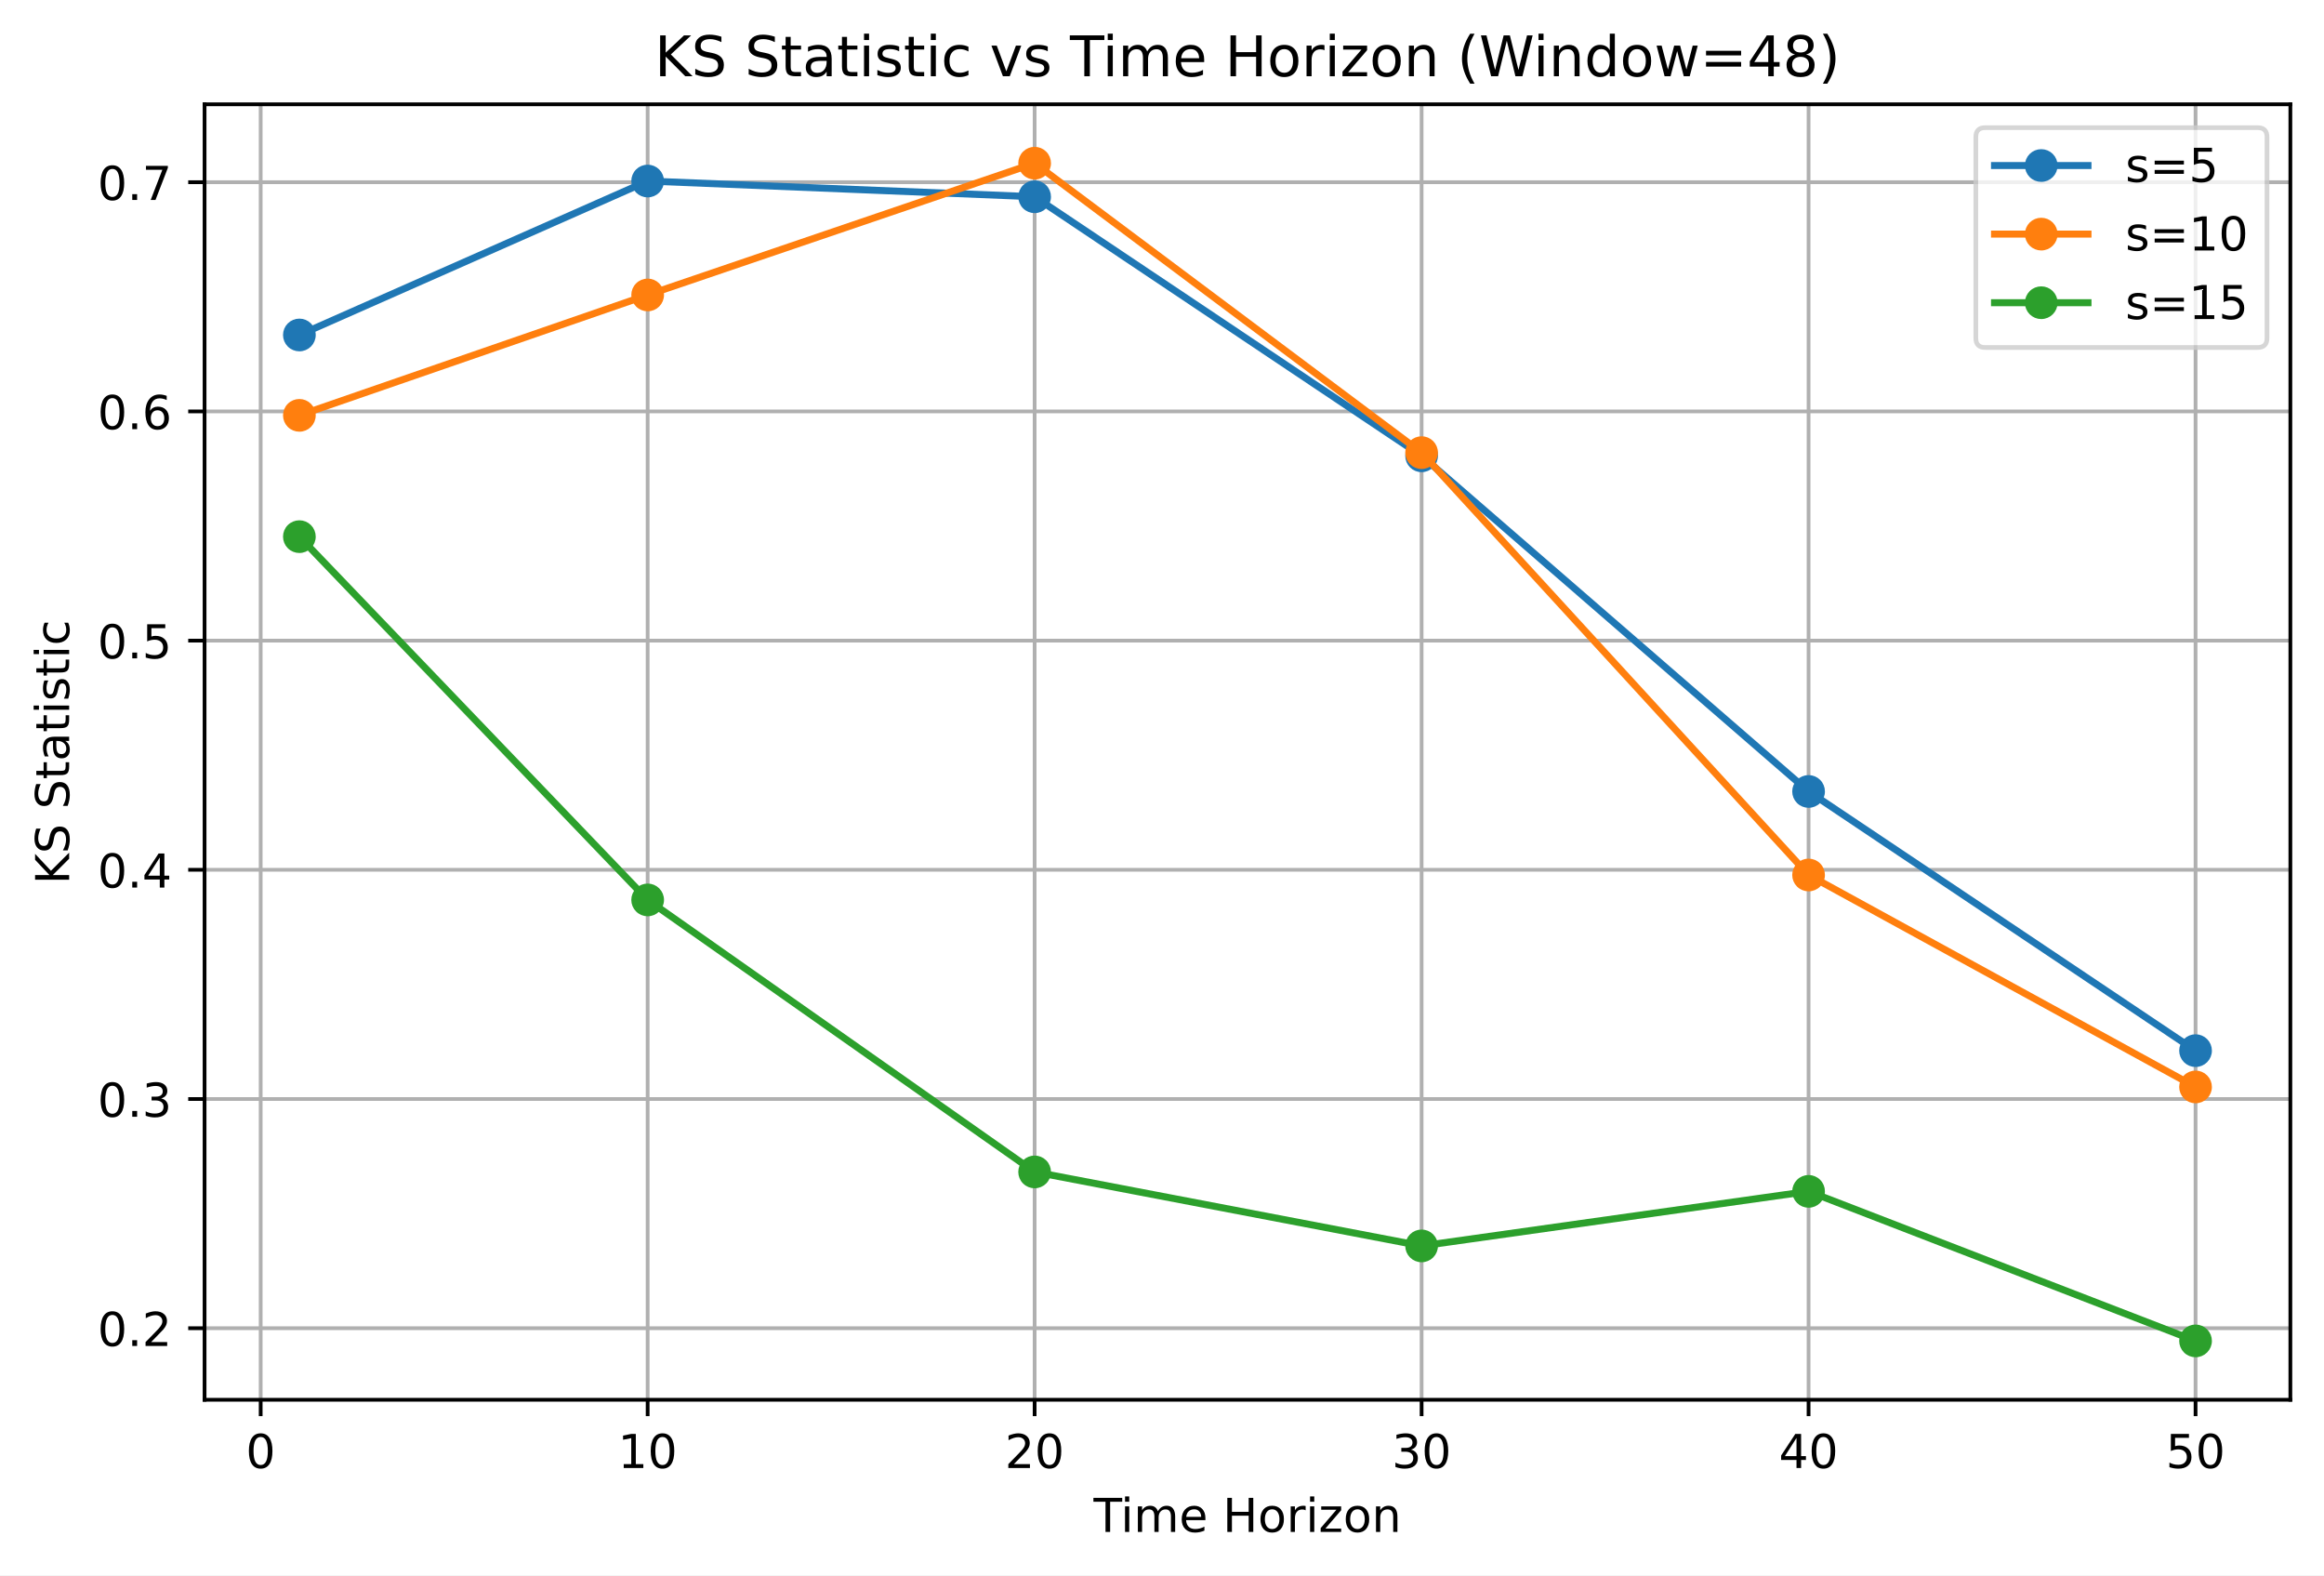
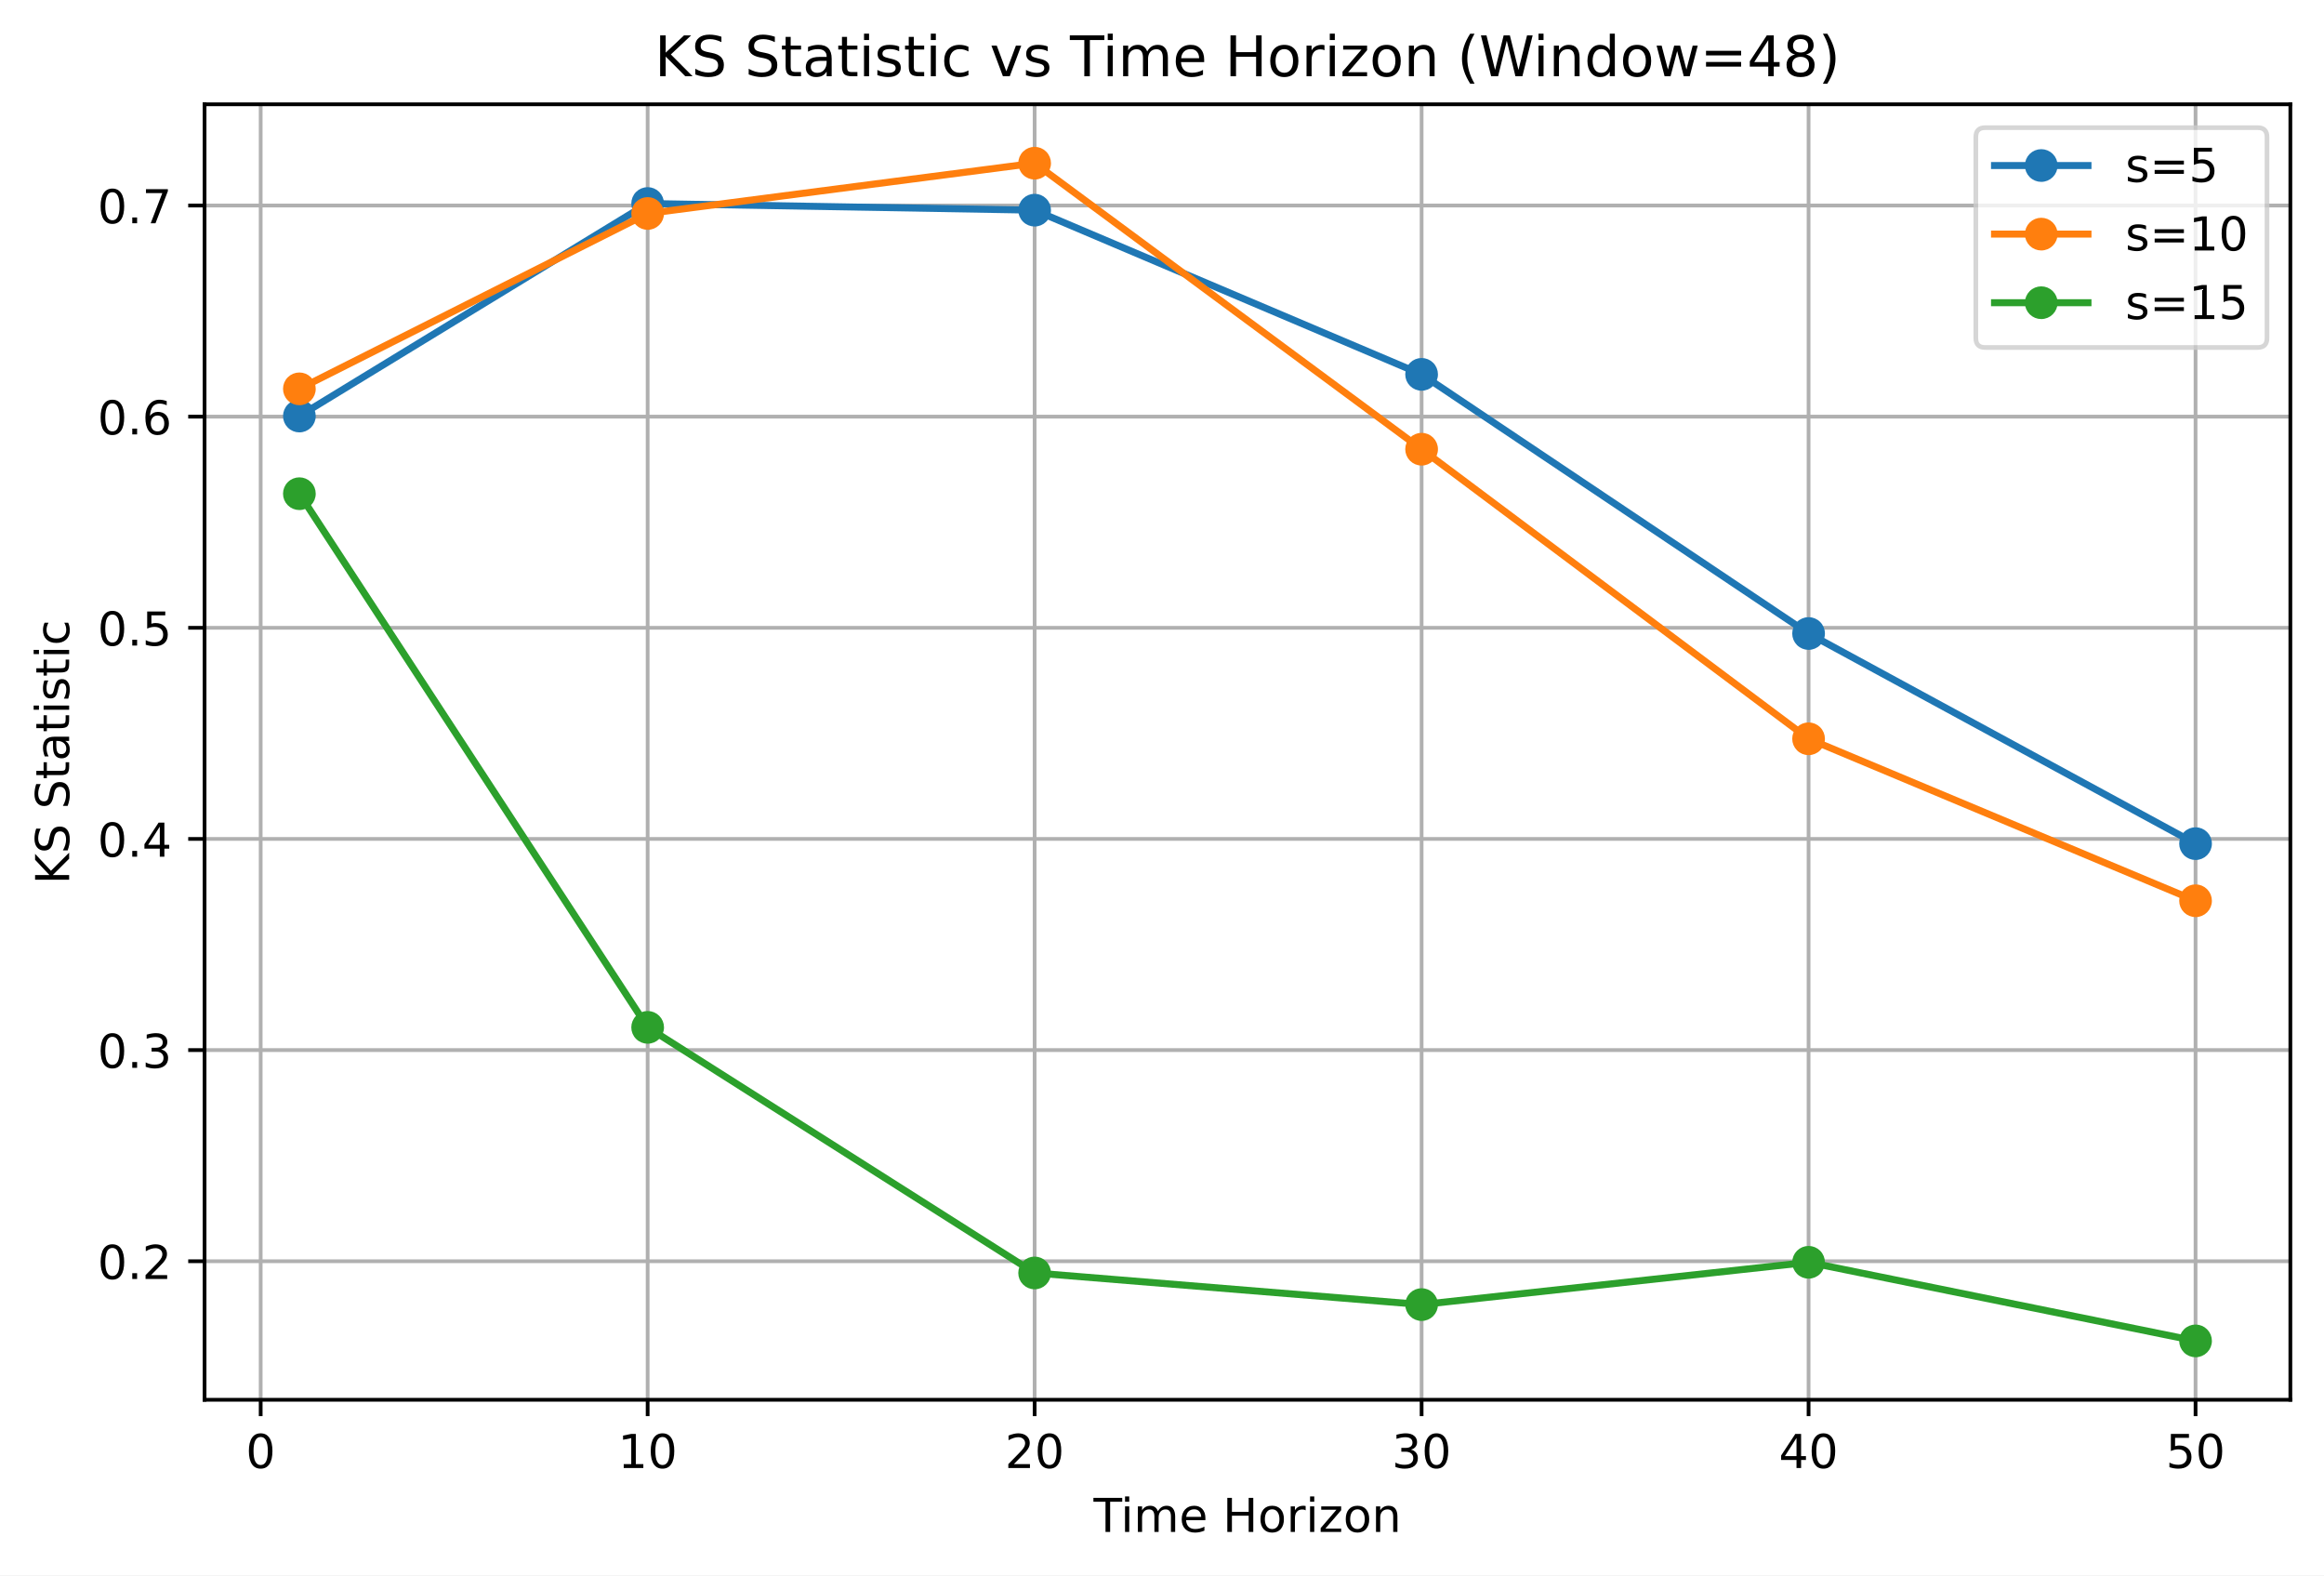
<svg xmlns="http://www.w3.org/2000/svg" xmlns:xlink="http://www.w3.org/1999/xlink" width="497.381pt" height="337.074pt" viewBox="0 0 497.381 337.074" version="1.1">
  <defs>
    <style type="text/css">*{stroke-linejoin: round; stroke-linecap: butt}</style>
  </defs>
  <g id="figure_1">
    <g id="patch_1">
      <path d="M 0 337.074  L 497.381 337.074  L 497.381 0  L 0 0  z " style="fill: #ffffff" />
    </g>
    <g id="axes_1">
      <g id="patch_2">
        <path d="M 43.781 299.518  L 490.181 299.518  L 490.181 22.318  L 43.781 22.318  z " style="fill: #ffffff" />
      </g>
      <g id="matplotlib.axis_1">
        <g id="xtick_1">
          <g id="line2d_1">
-             <path d="M 55.79 299.518  L 55.79 22.318  " clip-path="url(#p180e5e3b26)" style="fill: none; stroke: #b0b0b0; stroke-width: 0.8; stroke-linecap: square" />
+             <path d="M 55.79 299.518  L 55.79 22.318  " clip-path="url(#p53aa794c94)" style="fill: none; stroke: #b0b0b0; stroke-width: 0.8; stroke-linecap: square" />
          </g>
          <g id="line2d_2">
            <defs>
-               <path id="m36679fc08c" d="M 0 0  L 0 3.5  " style="stroke: #000000; stroke-width: 0.8" />
+               <path id="m8b8ef8480f" d="M 0 0  L 0 3.5  " style="stroke: #000000; stroke-width: 0.8" />
            </defs>
            <g>
-               <use xlink:href="#m36679fc08c" x="55.79" y="299.518" style="stroke: #000000; stroke-width: 0.8" />
+               <use xlink:href="#m8b8ef8480f" x="55.79" y="299.518" style="stroke: #000000; stroke-width: 0.8" />
            </g>
          </g>
          <g id="text_1">
            <g transform="translate(52.60891 314.1166) scale(0.1 -0.1)">
              <defs>
                <path id="DejaVuSans-30" d="M 2034 4250  Q 1547 4250 1301 3770  Q 1056 3291 1056 2328  Q 1056 1369 1301 889  Q 1547 409 2034 409  Q 2525 409 2770 889  Q 3016 1369 3016 2328  Q 3016 3291 2770 3770  Q 2525 4250 2034 4250  z M 2034 4750  Q 2819 4750 3233 4129  Q 3647 3509 3647 2328  Q 3647 1150 3233 529  Q 2819 -91 2034 -91  Q 1250 -91 836 529  Q 422 1150 422 2328  Q 422 3509 836 4129  Q 1250 4750 2034 4750  z " transform="scale(0.015625)" />
              </defs>
              <use xlink:href="#DejaVuSans-30" />
            </g>
          </g>
        </g>
        <g id="xtick_2">
          <g id="line2d_3">
-             <path d="M 138.61 299.518  L 138.61 22.318  " clip-path="url(#p180e5e3b26)" style="fill: none; stroke: #b0b0b0; stroke-width: 0.8; stroke-linecap: square" />
+             <path d="M 138.61 299.518  L 138.61 22.318  " clip-path="url(#p53aa794c94)" style="fill: none; stroke: #b0b0b0; stroke-width: 0.8; stroke-linecap: square" />
          </g>
          <g id="line2d_4">
            <g>
-               <use xlink:href="#m36679fc08c" x="138.61" y="299.518" style="stroke: #000000; stroke-width: 0.8" />
+               <use xlink:href="#m8b8ef8480f" x="138.61" y="299.518" style="stroke: #000000; stroke-width: 0.8" />
            </g>
          </g>
          <g id="text_2">
            <g transform="translate(132.2477 314.1166) scale(0.1 -0.1)">
              <defs>
                <path id="DejaVuSans-31" d="M 794 531  L 1825 531  L 1825 4091  L 703 3866  L 703 4441  L 1819 4666  L 2450 4666  L 2450 531  L 3481 531  L 3481 0  L 794 0  L 794 531  z " transform="scale(0.015625)" />
              </defs>
              <use xlink:href="#DejaVuSans-31" />
              <use xlink:href="#DejaVuSans-30" transform="translate(63.62305 0)" />
            </g>
          </g>
        </g>
        <g id="xtick_3">
          <g id="line2d_5">
-             <path d="M 221.43 299.518  L 221.43 22.318  " clip-path="url(#p180e5e3b26)" style="fill: none; stroke: #b0b0b0; stroke-width: 0.8; stroke-linecap: square" />
+             <path d="M 221.43 299.518  L 221.43 22.318  " clip-path="url(#p53aa794c94)" style="fill: none; stroke: #b0b0b0; stroke-width: 0.8; stroke-linecap: square" />
          </g>
          <g id="line2d_6">
            <g>
-               <use xlink:href="#m36679fc08c" x="221.43" y="299.518" style="stroke: #000000; stroke-width: 0.8" />
+               <use xlink:href="#m8b8ef8480f" x="221.43" y="299.518" style="stroke: #000000; stroke-width: 0.8" />
            </g>
          </g>
          <g id="text_3">
            <g transform="translate(215.0677 314.1166) scale(0.1 -0.1)">
              <defs>
                <path id="DejaVuSans-32" d="M 1228 531  L 3431 531  L 3431 0  L 469 0  L 469 531  Q 828 903 1448 1529  Q 2069 2156 2228 2338  Q 2531 2678 2651 2914  Q 2772 3150 2772 3378  Q 2772 3750 2511 3984  Q 2250 4219 1831 4219  Q 1534 4219 1204 4116  Q 875 4013 500 3803  L 500 4441  Q 881 4594 1212 4672  Q 1544 4750 1819 4750  Q 2544 4750 2975 4387  Q 3406 4025 3406 3419  Q 3406 3131 3298 2873  Q 3191 2616 2906 2266  Q 2828 2175 2409 1742  Q 1991 1309 1228 531  z " transform="scale(0.015625)" />
              </defs>
              <use xlink:href="#DejaVuSans-32" />
              <use xlink:href="#DejaVuSans-30" transform="translate(63.62305 0)" />
            </g>
          </g>
        </g>
        <g id="xtick_4">
          <g id="line2d_7">
-             <path d="M 304.25 299.518  L 304.25 22.318  " clip-path="url(#p180e5e3b26)" style="fill: none; stroke: #b0b0b0; stroke-width: 0.8; stroke-linecap: square" />
+             <path d="M 304.25 299.518  L 304.25 22.318  " clip-path="url(#p53aa794c94)" style="fill: none; stroke: #b0b0b0; stroke-width: 0.8; stroke-linecap: square" />
          </g>
          <g id="line2d_8">
            <g>
-               <use xlink:href="#m36679fc08c" x="304.25" y="299.518" style="stroke: #000000; stroke-width: 0.8" />
+               <use xlink:href="#m8b8ef8480f" x="304.25" y="299.518" style="stroke: #000000; stroke-width: 0.8" />
            </g>
          </g>
          <g id="text_4">
            <g transform="translate(297.8878 314.1166) scale(0.1 -0.1)">
              <defs>
                <path id="DejaVuSans-33" d="M 2597 2516  Q 3050 2419 3304 2112  Q 3559 1806 3559 1356  Q 3559 666 3084 287  Q 2609 -91 1734 -91  Q 1441 -91 1130 -33  Q 819 25 488 141  L 488 750  Q 750 597 1062 519  Q 1375 441 1716 441  Q 2309 441 2620 675  Q 2931 909 2931 1356  Q 2931 1769 2642 2001  Q 2353 2234 1838 2234  L 1294 2234  L 1294 2753  L 1863 2753  Q 2328 2753 2575 2939  Q 2822 3125 2822 3475  Q 2822 3834 2567 4026  Q 2313 4219 1838 4219  Q 1578 4219 1281 4162  Q 984 4106 628 3988  L 628 4550  Q 988 4650 1302 4700  Q 1616 4750 1894 4750  Q 2613 4750 3031 4423  Q 3450 4097 3450 3541  Q 3450 3153 3228 2886  Q 3006 2619 2597 2516  z " transform="scale(0.015625)" />
              </defs>
              <use xlink:href="#DejaVuSans-33" />
              <use xlink:href="#DejaVuSans-30" transform="translate(63.62305 0)" />
            </g>
          </g>
        </g>
        <g id="xtick_5">
          <g id="line2d_9">
-             <path d="M 387.07 299.518  L 387.07 22.318  " clip-path="url(#p180e5e3b26)" style="fill: none; stroke: #b0b0b0; stroke-width: 0.8; stroke-linecap: square" />
+             <path d="M 387.07 299.518  L 387.07 22.318  " clip-path="url(#p53aa794c94)" style="fill: none; stroke: #b0b0b0; stroke-width: 0.8; stroke-linecap: square" />
          </g>
          <g id="line2d_10">
            <g>
-               <use xlink:href="#m36679fc08c" x="387.07" y="299.518" style="stroke: #000000; stroke-width: 0.8" />
+               <use xlink:href="#m8b8ef8480f" x="387.07" y="299.518" style="stroke: #000000; stroke-width: 0.8" />
            </g>
          </g>
          <g id="text_5">
            <g transform="translate(380.7078 314.1166) scale(0.1 -0.1)">
              <defs>
                <path id="DejaVuSans-34" d="M 2419 4116  L 825 1625  L 2419 1625  L 2419 4116  z M 2253 4666  L 3047 4666  L 3047 1625  L 3713 1625  L 3713 1100  L 3047 1100  L 3047 0  L 2419 0  L 2419 1100  L 313 1100  L 313 1709  L 2253 4666  z " transform="scale(0.015625)" />
              </defs>
              <use xlink:href="#DejaVuSans-34" />
              <use xlink:href="#DejaVuSans-30" transform="translate(63.62305 0)" />
            </g>
          </g>
        </g>
        <g id="xtick_6">
          <g id="line2d_11">
-             <path d="M 469.89 299.518  L 469.89 22.318  " clip-path="url(#p180e5e3b26)" style="fill: none; stroke: #b0b0b0; stroke-width: 0.8; stroke-linecap: square" />
+             <path d="M 469.89 299.518  L 469.89 22.318  " clip-path="url(#p53aa794c94)" style="fill: none; stroke: #b0b0b0; stroke-width: 0.8; stroke-linecap: square" />
          </g>
          <g id="line2d_12">
            <g>
-               <use xlink:href="#m36679fc08c" x="469.89" y="299.518" style="stroke: #000000; stroke-width: 0.8" />
+               <use xlink:href="#m8b8ef8480f" x="469.89" y="299.518" style="stroke: #000000; stroke-width: 0.8" />
            </g>
          </g>
          <g id="text_6">
            <g transform="translate(463.5278 314.1166) scale(0.1 -0.1)">
              <defs>
                <path id="DejaVuSans-35" d="M 691 4666  L 3169 4666  L 3169 4134  L 1269 4134  L 1269 2991  Q 1406 3038 1543 3061  Q 1681 3084 1819 3084  Q 2600 3084 3056 2656  Q 3513 2228 3513 1497  Q 3513 744 3044 326  Q 2575 -91 1722 -91  Q 1428 -91 1123 -41  Q 819 9 494 109  L 494 744  Q 775 591 1075 516  Q 1375 441 1709 441  Q 2250 441 2565 725  Q 2881 1009 2881 1497  Q 2881 1984 2565 2268  Q 2250 2553 1709 2553  Q 1456 2553 1204 2497  Q 953 2441 691 2322  L 691 4666  z " transform="scale(0.015625)" />
              </defs>
              <use xlink:href="#DejaVuSans-35" />
              <use xlink:href="#DejaVuSans-30" transform="translate(63.62305 0)" />
            </g>
          </g>
        </g>
        <g id="text_7">
          <g transform="translate(234.0422 327.7947) scale(0.1 -0.1)">
            <defs>
              <path id="DejaVuSans-54" d="M -19 4666  L 3928 4666  L 3928 4134  L 2272 4134  L 2272 0  L 1638 0  L 1638 4134  L -19 4134  L -19 4666  z " transform="scale(0.015625)" />
              <path id="DejaVuSans-69" d="M 603 3500  L 1178 3500  L 1178 0  L 603 0  L 603 3500  z M 603 4863  L 1178 4863  L 1178 4134  L 603 4134  L 603 4863  z " transform="scale(0.015625)" />
              <path id="DejaVuSans-6d" d="M 3328 2828  Q 3544 3216 3844 3400  Q 4144 3584 4550 3584  Q 5097 3584 5394 3201  Q 5691 2819 5691 2113  L 5691 0  L 5113 0  L 5113 2094  Q 5113 2597 4934 2840  Q 4756 3084 4391 3084  Q 3944 3084 3684 2787  Q 3425 2491 3425 1978  L 3425 0  L 2847 0  L 2847 2094  Q 2847 2600 2669 2842  Q 2491 3084 2119 3084  Q 1678 3084 1418 2786  Q 1159 2488 1159 1978  L 1159 0  L 581 0  L 581 3500  L 1159 3500  L 1159 2956  Q 1356 3278 1631 3431  Q 1906 3584 2284 3584  Q 2666 3584 2933 3390  Q 3200 3197 3328 2828  z " transform="scale(0.015625)" />
              <path id="DejaVuSans-65" d="M 3597 1894  L 3597 1613  L 953 1613  Q 991 1019 1311 708  Q 1631 397 2203 397  Q 2534 397 2845 478  Q 3156 559 3463 722  L 3463 178  Q 3153 47 2828 -22  Q 2503 -91 2169 -91  Q 1331 -91 842 396  Q 353 884 353 1716  Q 353 2575 817 3079  Q 1281 3584 2069 3584  Q 2775 3584 3186 3129  Q 3597 2675 3597 1894  z M 3022 2063  Q 3016 2534 2758 2815  Q 2500 3097 2075 3097  Q 1594 3097 1305 2825  Q 1016 2553 972 2059  L 3022 2063  z " transform="scale(0.015625)" />
              <path id="DejaVuSans-20" transform="scale(0.015625)" />
              <path id="DejaVuSans-48" d="M 628 4666  L 1259 4666  L 1259 2753  L 3553 2753  L 3553 4666  L 4184 4666  L 4184 0  L 3553 0  L 3553 2222  L 1259 2222  L 1259 0  L 628 0  L 628 4666  z " transform="scale(0.015625)" />
              <path id="DejaVuSans-6f" d="M 1959 3097  Q 1497 3097 1228 2736  Q 959 2375 959 1747  Q 959 1119 1226 758  Q 1494 397 1959 397  Q 2419 397 2687 759  Q 2956 1122 2956 1747  Q 2956 2369 2687 2733  Q 2419 3097 1959 3097  z M 1959 3584  Q 2709 3584 3137 3096  Q 3566 2609 3566 1747  Q 3566 888 3137 398  Q 2709 -91 1959 -91  Q 1206 -91 779 398  Q 353 888 353 1747  Q 353 2609 779 3096  Q 1206 3584 1959 3584  z " transform="scale(0.015625)" />
              <path id="DejaVuSans-72" d="M 2631 2963  Q 2534 3019 2420 3045  Q 2306 3072 2169 3072  Q 1681 3072 1420 2755  Q 1159 2438 1159 1844  L 1159 0  L 581 0  L 581 3500  L 1159 3500  L 1159 2956  Q 1341 3275 1631 3429  Q 1922 3584 2338 3584  Q 2397 3584 2469 3576  Q 2541 3569 2628 3553  L 2631 2963  z " transform="scale(0.015625)" />
              <path id="DejaVuSans-7a" d="M 353 3500  L 3084 3500  L 3084 2975  L 922 459  L 3084 459  L 3084 0  L 275 0  L 275 525  L 2438 3041  L 353 3041  L 353 3500  z " transform="scale(0.015625)" />
              <path id="DejaVuSans-6e" d="M 3513 2113  L 3513 0  L 2938 0  L 2938 2094  Q 2938 2591 2744 2837  Q 2550 3084 2163 3084  Q 1697 3084 1428 2787  Q 1159 2491 1159 1978  L 1159 0  L 581 0  L 581 3500  L 1159 3500  L 1159 2956  Q 1366 3272 1645 3428  Q 1925 3584 2291 3584  Q 2894 3584 3203 3211  Q 3513 2838 3513 2113  z " transform="scale(0.015625)" />
            </defs>
            <use xlink:href="#DejaVuSans-54" />
            <use xlink:href="#DejaVuSans-69" transform="translate(57.95898 0)" />
            <use xlink:href="#DejaVuSans-6d" transform="translate(85.74219 0)" />
            <use xlink:href="#DejaVuSans-65" transform="translate(183.1543 0)" />
            <use xlink:href="#DejaVuSans-20" transform="translate(244.6777 0)" />
            <use xlink:href="#DejaVuSans-48" transform="translate(276.4648 0)" />
            <use xlink:href="#DejaVuSans-6f" transform="translate(351.6602 0)" />
            <use xlink:href="#DejaVuSans-72" transform="translate(412.8418 0)" />
            <use xlink:href="#DejaVuSans-69" transform="translate(453.9551 0)" />
            <use xlink:href="#DejaVuSans-7a" transform="translate(481.7383 0)" />
            <use xlink:href="#DejaVuSans-6f" transform="translate(534.2285 0)" />
            <use xlink:href="#DejaVuSans-6e" transform="translate(595.4102 0)" />
          </g>
        </g>
      </g>
      <g id="matplotlib.axis_2">
        <g id="ytick_1">
          <g id="line2d_13">
-             <path d="M 43.781 284.203  L 490.181 284.203  " clip-path="url(#p180e5e3b26)" style="fill: none; stroke: #b0b0b0; stroke-width: 0.8; stroke-linecap: square" />
+             <path d="M 43.781 269.87  L 490.181 269.87  " clip-path="url(#p53aa794c94)" style="fill: none; stroke: #b0b0b0; stroke-width: 0.8; stroke-linecap: square" />
          </g>
          <g id="line2d_14">
            <defs>
-               <path id="mf903768f03" d="M 0 0  L -3.5 0  " style="stroke: #000000; stroke-width: 0.8" />
+               <path id="ma7f8e71cee" d="M 0 0  L -3.5 0  " style="stroke: #000000; stroke-width: 0.8" />
            </defs>
            <g>
-               <use xlink:href="#mf903768f03" x="43.781" y="284.203" style="stroke: #000000; stroke-width: 0.8" />
+               <use xlink:href="#ma7f8e71cee" x="43.781" y="269.87" style="stroke: #000000; stroke-width: 0.8" />
            </g>
          </g>
          <g id="text_8">
-             <g transform="translate(20.87813 288.0025) scale(0.1 -0.1)">
+             <g transform="translate(20.87813 273.6693) scale(0.1 -0.1)">
              <defs>
                <path id="DejaVuSans-2e" d="M 684 794  L 1344 794  L 1344 0  L 684 0  L 684 794  z " transform="scale(0.015625)" />
              </defs>
              <use xlink:href="#DejaVuSans-30" />
              <use xlink:href="#DejaVuSans-2e" transform="translate(63.62305 0)" />
              <use xlink:href="#DejaVuSans-32" transform="translate(95.41016 0)" />
            </g>
          </g>
        </g>
        <g id="ytick_2">
          <g id="line2d_15">
-             <path d="M 43.781 235.16  L 490.181 235.16  " clip-path="url(#p180e5e3b26)" style="fill: none; stroke: #b0b0b0; stroke-width: 0.8; stroke-linecap: square" />
+             <path d="M 43.781 224.691  L 490.181 224.691  " clip-path="url(#p53aa794c94)" style="fill: none; stroke: #b0b0b0; stroke-width: 0.8; stroke-linecap: square" />
          </g>
          <g id="line2d_16">
            <g>
-               <use xlink:href="#mf903768f03" x="43.781" y="235.16" style="stroke: #000000; stroke-width: 0.8" />
+               <use xlink:href="#ma7f8e71cee" x="43.781" y="224.691" style="stroke: #000000; stroke-width: 0.8" />
            </g>
          </g>
          <g id="text_9">
-             <g transform="translate(20.87813 238.9593) scale(0.1 -0.1)">
+             <g transform="translate(20.87813 228.4899) scale(0.1 -0.1)">
              <use xlink:href="#DejaVuSans-30" />
              <use xlink:href="#DejaVuSans-2e" transform="translate(63.62305 0)" />
              <use xlink:href="#DejaVuSans-33" transform="translate(95.41016 0)" />
            </g>
          </g>
        </g>
        <g id="ytick_3">
          <g id="line2d_17">
-             <path d="M 43.781 186.117  L 490.181 186.117  " clip-path="url(#p180e5e3b26)" style="fill: none; stroke: #b0b0b0; stroke-width: 0.8; stroke-linecap: square" />
+             <path d="M 43.781 179.511  L 490.181 179.511  " clip-path="url(#p53aa794c94)" style="fill: none; stroke: #b0b0b0; stroke-width: 0.8; stroke-linecap: square" />
          </g>
          <g id="line2d_18">
            <g>
-               <use xlink:href="#mf903768f03" x="43.781" y="186.117" style="stroke: #000000; stroke-width: 0.8" />
+               <use xlink:href="#ma7f8e71cee" x="43.781" y="179.511" style="stroke: #000000; stroke-width: 0.8" />
            </g>
          </g>
          <g id="text_10">
-             <g transform="translate(20.87813 189.916) scale(0.1 -0.1)">
+             <g transform="translate(20.87813 183.3104) scale(0.1 -0.1)">
              <use xlink:href="#DejaVuSans-30" />
              <use xlink:href="#DejaVuSans-2e" transform="translate(63.62305 0)" />
              <use xlink:href="#DejaVuSans-34" transform="translate(95.41016 0)" />
            </g>
          </g>
        </g>
        <g id="ytick_4">
          <g id="line2d_19">
-             <path d="M 43.781 137.074  L 490.181 137.074  " clip-path="url(#p180e5e3b26)" style="fill: none; stroke: #b0b0b0; stroke-width: 0.8; stroke-linecap: square" />
+             <path d="M 43.781 134.332  L 490.181 134.332  " clip-path="url(#p53aa794c94)" style="fill: none; stroke: #b0b0b0; stroke-width: 0.8; stroke-linecap: square" />
          </g>
          <g id="line2d_20">
            <g>
-               <use xlink:href="#mf903768f03" x="43.781" y="137.074" style="stroke: #000000; stroke-width: 0.8" />
+               <use xlink:href="#ma7f8e71cee" x="43.781" y="134.332" style="stroke: #000000; stroke-width: 0.8" />
            </g>
          </g>
          <g id="text_11">
-             <g transform="translate(20.87813 140.8728) scale(0.1 -0.1)">
+             <g transform="translate(20.87813 138.131) scale(0.1 -0.1)">
              <use xlink:href="#DejaVuSans-30" />
              <use xlink:href="#DejaVuSans-2e" transform="translate(63.62305 0)" />
              <use xlink:href="#DejaVuSans-35" transform="translate(95.41016 0)" />
            </g>
          </g>
        </g>
        <g id="ytick_5">
          <g id="line2d_21">
-             <path d="M 43.781 88.03  L 490.181 88.03  " clip-path="url(#p180e5e3b26)" style="fill: none; stroke: #b0b0b0; stroke-width: 0.8; stroke-linecap: square" />
+             <path d="M 43.781 89.152  L 490.181 89.152  " clip-path="url(#p53aa794c94)" style="fill: none; stroke: #b0b0b0; stroke-width: 0.8; stroke-linecap: square" />
          </g>
          <g id="line2d_22">
            <g>
-               <use xlink:href="#mf903768f03" x="43.781" y="88.03" style="stroke: #000000; stroke-width: 0.8" />
+               <use xlink:href="#ma7f8e71cee" x="43.781" y="89.152" style="stroke: #000000; stroke-width: 0.8" />
            </g>
          </g>
          <g id="text_12">
-             <g transform="translate(20.87813 91.82949) scale(0.1 -0.1)">
+             <g transform="translate(20.87813 92.95161) scale(0.1 -0.1)">
              <defs>
                <path id="DejaVuSans-36" d="M 2113 2584  Q 1688 2584 1439 2293  Q 1191 2003 1191 1497  Q 1191 994 1439 701  Q 1688 409 2113 409  Q 2538 409 2786 701  Q 3034 994 3034 1497  Q 3034 2003 2786 2293  Q 2538 2584 2113 2584  z M 3366 4563  L 3366 3988  Q 3128 4100 2886 4159  Q 2644 4219 2406 4219  Q 1781 4219 1451 3797  Q 1122 3375 1075 2522  Q 1259 2794 1537 2939  Q 1816 3084 2150 3084  Q 2853 3084 3261 2657  Q 3669 2231 3669 1497  Q 3669 778 3244 343  Q 2819 -91 2113 -91  Q 1303 -91 875 529  Q 447 1150 447 2328  Q 447 3434 972 4092  Q 1497 4750 2381 4750  Q 2619 4750 2861 4703  Q 3103 4656 3366 4563  z " transform="scale(0.015625)" />
              </defs>
              <use xlink:href="#DejaVuSans-30" />
              <use xlink:href="#DejaVuSans-2e" transform="translate(63.62305 0)" />
              <use xlink:href="#DejaVuSans-36" transform="translate(95.41016 0)" />
            </g>
          </g>
        </g>
        <g id="ytick_6">
          <g id="line2d_23">
-             <path d="M 43.781 38.987  L 490.181 38.987  " clip-path="url(#p180e5e3b26)" style="fill: none; stroke: #b0b0b0; stroke-width: 0.8; stroke-linecap: square" />
+             <path d="M 43.781 43.973  L 490.181 43.973  " clip-path="url(#p53aa794c94)" style="fill: none; stroke: #b0b0b0; stroke-width: 0.8; stroke-linecap: square" />
          </g>
          <g id="line2d_24">
            <g>
-               <use xlink:href="#mf903768f03" x="43.781" y="38.987" style="stroke: #000000; stroke-width: 0.8" />
+               <use xlink:href="#ma7f8e71cee" x="43.781" y="43.973" style="stroke: #000000; stroke-width: 0.8" />
            </g>
          </g>
          <g id="text_13">
-             <g transform="translate(20.87813 42.78623) scale(0.1 -0.1)">
+             <g transform="translate(20.87813 47.7722) scale(0.1 -0.1)">
              <defs>
                <path id="DejaVuSans-37" d="M 525 4666  L 3525 4666  L 3525 4397  L 1831 0  L 1172 0  L 2766 4134  L 525 4134  L 525 4666  z " transform="scale(0.015625)" />
              </defs>
              <use xlink:href="#DejaVuSans-30" />
              <use xlink:href="#DejaVuSans-2e" transform="translate(63.62305 0)" />
              <use xlink:href="#DejaVuSans-37" transform="translate(95.41016 0)" />
            </g>
          </g>
        </g>
        <g id="text_14">
          <g transform="translate(14.79844 189.2111) rotate(-90) scale(0.1 -0.1)">
            <defs>
              <path id="DejaVuSans-4b" d="M 628 4666  L 1259 4666  L 1259 2694  L 3353 4666  L 4166 4666  L 1850 2491  L 4331 0  L 3500 0  L 1259 2247  L 1259 0  L 628 0  L 628 4666  z " transform="scale(0.015625)" />
              <path id="DejaVuSans-53" d="M 3425 4513  L 3425 3897  Q 3066 4069 2747 4153  Q 2428 4238 2131 4238  Q 1616 4238 1336 4038  Q 1056 3838 1056 3469  Q 1056 3159 1242 3001  Q 1428 2844 1947 2747  L 2328 2669  Q 3034 2534 3370 2195  Q 3706 1856 3706 1288  Q 3706 609 3251 259  Q 2797 -91 1919 -91  Q 1588 -91 1214 -16  Q 841 59 441 206  L 441 856  Q 825 641 1194 531  Q 1563 422 1919 422  Q 2459 422 2753 634  Q 3047 847 3047 1241  Q 3047 1584 2836 1778  Q 2625 1972 2144 2069  L 1759 2144  Q 1053 2284 737 2584  Q 422 2884 422 3419  Q 422 4038 858 4394  Q 1294 4750 2059 4750  Q 2388 4750 2728 4690  Q 3069 4631 3425 4513  z " transform="scale(0.015625)" />
              <path id="DejaVuSans-74" d="M 1172 4494  L 1172 3500  L 2356 3500  L 2356 3053  L 1172 3053  L 1172 1153  Q 1172 725 1289 603  Q 1406 481 1766 481  L 2356 481  L 2356 0  L 1766 0  Q 1100 0 847 248  Q 594 497 594 1153  L 594 3053  L 172 3053  L 172 3500  L 594 3500  L 594 4494  L 1172 4494  z " transform="scale(0.015625)" />
              <path id="DejaVuSans-61" d="M 2194 1759  Q 1497 1759 1228 1600  Q 959 1441 959 1056  Q 959 750 1161 570  Q 1363 391 1709 391  Q 2188 391 2477 730  Q 2766 1069 2766 1631  L 2766 1759  L 2194 1759  z M 3341 1997  L 3341 0  L 2766 0  L 2766 531  Q 2569 213 2275 61  Q 1981 -91 1556 -91  Q 1019 -91 701 211  Q 384 513 384 1019  Q 384 1609 779 1909  Q 1175 2209 1959 2209  L 2766 2209  L 2766 2266  Q 2766 2663 2505 2880  Q 2244 3097 1772 3097  Q 1472 3097 1187 3025  Q 903 2953 641 2809  L 641 3341  Q 956 3463 1253 3523  Q 1550 3584 1831 3584  Q 2591 3584 2966 3190  Q 3341 2797 3341 1997  z " transform="scale(0.015625)" />
              <path id="DejaVuSans-73" d="M 2834 3397  L 2834 2853  Q 2591 2978 2328 3040  Q 2066 3103 1784 3103  Q 1356 3103 1142 2972  Q 928 2841 928 2578  Q 928 2378 1081 2264  Q 1234 2150 1697 2047  L 1894 2003  Q 2506 1872 2764 1633  Q 3022 1394 3022 966  Q 3022 478 2636 193  Q 2250 -91 1575 -91  Q 1294 -91 989 -36  Q 684 19 347 128  L 347 722  Q 666 556 975 473  Q 1284 391 1588 391  Q 1994 391 2212 530  Q 2431 669 2431 922  Q 2431 1156 2273 1281  Q 2116 1406 1581 1522  L 1381 1569  Q 847 1681 609 1914  Q 372 2147 372 2553  Q 372 3047 722 3315  Q 1072 3584 1716 3584  Q 2034 3584 2315 3537  Q 2597 3491 2834 3397  z " transform="scale(0.015625)" />
              <path id="DejaVuSans-63" d="M 3122 3366  L 3122 2828  Q 2878 2963 2633 3030  Q 2388 3097 2138 3097  Q 1578 3097 1268 2742  Q 959 2388 959 1747  Q 959 1106 1268 751  Q 1578 397 2138 397  Q 2388 397 2633 464  Q 2878 531 3122 666  L 3122 134  Q 2881 22 2623 -34  Q 2366 -91 2075 -91  Q 1284 -91 818 406  Q 353 903 353 1747  Q 353 2603 823 3093  Q 1294 3584 2113 3584  Q 2378 3584 2631 3529  Q 2884 3475 3122 3366  z " transform="scale(0.015625)" />
            </defs>
            <use xlink:href="#DejaVuSans-4b" />
            <use xlink:href="#DejaVuSans-53" transform="translate(65.57617 0)" />
            <use xlink:href="#DejaVuSans-20" transform="translate(129.0527 0)" />
            <use xlink:href="#DejaVuSans-53" transform="translate(160.8398 0)" />
            <use xlink:href="#DejaVuSans-74" transform="translate(224.3164 0)" />
            <use xlink:href="#DejaVuSans-61" transform="translate(263.5254 0)" />
            <use xlink:href="#DejaVuSans-74" transform="translate(324.8047 0)" />
            <use xlink:href="#DejaVuSans-69" transform="translate(364.0137 0)" />
            <use xlink:href="#DejaVuSans-73" transform="translate(391.7969 0)" />
            <use xlink:href="#DejaVuSans-74" transform="translate(443.8965 0)" />
            <use xlink:href="#DejaVuSans-69" transform="translate(483.1055 0)" />
            <use xlink:href="#DejaVuSans-63" transform="translate(510.8887 0)" />
          </g>
        </g>
      </g>
      <g id="line2d_25">
-         <path d="M 64.072 71.677  L 138.61 38.736  L 221.43 42.102  L 304.25 97.531  L 387.07 169.35  L 469.89 224.811  " clip-path="url(#p180e5e3b26)" style="fill: none; stroke: #1f77b4; stroke-width: 1.5; stroke-linecap: square" />
+         <path d="M 64.072 89.021  L 138.61 43.546  L 221.43 44.969  L 304.25 80.101  L 387.07 135.554  L 469.89 180.518  " clip-path="url(#p53aa794c94)" style="fill: none; stroke: #1f77b4; stroke-width: 1.5; stroke-linecap: square" />
        <defs>
-           <path id="m6c06165d28" d="M 0 3  C 0.796 3 1.559 2.684 2.121 2.121  C 2.684 1.559 3 0.796 3 0  C 3 -0.796 2.684 -1.559 2.121 -2.121  C 1.559 -2.684 0.796 -3 0 -3  C -0.796 -3 -1.559 -2.684 -2.121 -2.121  C -2.684 -1.559 -3 -0.796 -3 0  C -3 0.796 -2.684 1.559 -2.121 2.121  C -1.559 2.684 -0.796 3 0 3  z " style="stroke: #1f77b4" />
+           <path id="m99a7746a59" d="M 0 3  C 0.796 3 1.559 2.684 2.121 2.121  C 2.684 1.559 3 0.796 3 0  C 3 -0.796 2.684 -1.559 2.121 -2.121  C 1.559 -2.684 0.796 -3 0 -3  C -0.796 -3 -1.559 -2.684 -2.121 -2.121  C -2.684 -1.559 -3 -0.796 -3 0  C -3 0.796 -2.684 1.559 -2.121 2.121  C -1.559 2.684 -0.796 3 0 3  z " style="stroke: #1f77b4" />
        </defs>
-         <g clip-path="url(#p180e5e3b26)">
-           <use xlink:href="#m6c06165d28" x="64.072" y="71.677" style="fill: #1f77b4; stroke: #1f77b4" />
-           <use xlink:href="#m6c06165d28" x="138.61" y="38.736" style="fill: #1f77b4; stroke: #1f77b4" />
-           <use xlink:href="#m6c06165d28" x="221.43" y="42.102" style="fill: #1f77b4; stroke: #1f77b4" />
-           <use xlink:href="#m6c06165d28" x="304.25" y="97.531" style="fill: #1f77b4; stroke: #1f77b4" />
-           <use xlink:href="#m6c06165d28" x="387.07" y="169.35" style="fill: #1f77b4; stroke: #1f77b4" />
-           <use xlink:href="#m6c06165d28" x="469.89" y="224.811" style="fill: #1f77b4; stroke: #1f77b4" />
+         <g clip-path="url(#p53aa794c94)">
+           <use xlink:href="#m99a7746a59" x="64.072" y="89.021" style="fill: #1f77b4; stroke: #1f77b4" />
+           <use xlink:href="#m99a7746a59" x="138.61" y="43.546" style="fill: #1f77b4; stroke: #1f77b4" />
+           <use xlink:href="#m99a7746a59" x="221.43" y="44.969" style="fill: #1f77b4; stroke: #1f77b4" />
+           <use xlink:href="#m99a7746a59" x="304.25" y="80.101" style="fill: #1f77b4; stroke: #1f77b4" />
+           <use xlink:href="#m99a7746a59" x="387.07" y="135.554" style="fill: #1f77b4; stroke: #1f77b4" />
+           <use xlink:href="#m99a7746a59" x="469.89" y="180.518" style="fill: #1f77b4; stroke: #1f77b4" />
        </g>
      </g>
      <g id="line2d_26">
-         <path d="M 64.072 88.874  L 138.61 63.112  L 221.43 34.918  L 304.25 96.853  L 387.07 187.225  L 469.89 232.576  " clip-path="url(#p180e5e3b26)" style="fill: none; stroke: #ff7f0e; stroke-width: 1.5; stroke-linecap: square" />
+         <path d="M 64.072 83.202  L 138.61 45.68  L 221.43 34.918  L 304.25 96.117  L 387.07 158.082  L 469.89 192.74  " clip-path="url(#p53aa794c94)" style="fill: none; stroke: #ff7f0e; stroke-width: 1.5; stroke-linecap: square" />
        <defs>
-           <path id="m19b7e253e4" d="M 0 3  C 0.796 3 1.559 2.684 2.121 2.121  C 2.684 1.559 3 0.796 3 0  C 3 -0.796 2.684 -1.559 2.121 -2.121  C 1.559 -2.684 0.796 -3 0 -3  C -0.796 -3 -1.559 -2.684 -2.121 -2.121  C -2.684 -1.559 -3 -0.796 -3 0  C -3 0.796 -2.684 1.559 -2.121 2.121  C -1.559 2.684 -0.796 3 0 3  z " style="stroke: #ff7f0e" />
+           <path id="m03fd290f49" d="M 0 3  C 0.796 3 1.559 2.684 2.121 2.121  C 2.684 1.559 3 0.796 3 0  C 3 -0.796 2.684 -1.559 2.121 -2.121  C 1.559 -2.684 0.796 -3 0 -3  C -0.796 -3 -1.559 -2.684 -2.121 -2.121  C -2.684 -1.559 -3 -0.796 -3 0  C -3 0.796 -2.684 1.559 -2.121 2.121  C -1.559 2.684 -0.796 3 0 3  z " style="stroke: #ff7f0e" />
        </defs>
-         <g clip-path="url(#p180e5e3b26)">
-           <use xlink:href="#m19b7e253e4" x="64.072" y="88.874" style="fill: #ff7f0e; stroke: #ff7f0e" />
-           <use xlink:href="#m19b7e253e4" x="138.61" y="63.112" style="fill: #ff7f0e; stroke: #ff7f0e" />
-           <use xlink:href="#m19b7e253e4" x="221.43" y="34.918" style="fill: #ff7f0e; stroke: #ff7f0e" />
-           <use xlink:href="#m19b7e253e4" x="304.25" y="96.853" style="fill: #ff7f0e; stroke: #ff7f0e" />
-           <use xlink:href="#m19b7e253e4" x="387.07" y="187.225" style="fill: #ff7f0e; stroke: #ff7f0e" />
-           <use xlink:href="#m19b7e253e4" x="469.89" y="232.576" style="fill: #ff7f0e; stroke: #ff7f0e" />
+         <g clip-path="url(#p53aa794c94)">
+           <use xlink:href="#m03fd290f49" x="64.072" y="83.202" style="fill: #ff7f0e; stroke: #ff7f0e" />
+           <use xlink:href="#m03fd290f49" x="138.61" y="45.68" style="fill: #ff7f0e; stroke: #ff7f0e" />
+           <use xlink:href="#m03fd290f49" x="221.43" y="34.918" style="fill: #ff7f0e; stroke: #ff7f0e" />
+           <use xlink:href="#m03fd290f49" x="304.25" y="96.117" style="fill: #ff7f0e; stroke: #ff7f0e" />
+           <use xlink:href="#m03fd290f49" x="387.07" y="158.082" style="fill: #ff7f0e; stroke: #ff7f0e" />
+           <use xlink:href="#m03fd290f49" x="469.89" y="192.74" style="fill: #ff7f0e; stroke: #ff7f0e" />
        </g>
      </g>
      <g id="line2d_27">
-         <path d="M 64.072 114.828  L 138.61 192.56  L 221.43 250.762  L 304.25 266.592  L 387.07 254.921  L 469.89 286.918  " clip-path="url(#p180e5e3b26)" style="fill: none; stroke: #2ca02c; stroke-width: 1.5; stroke-linecap: square" />
+         <path d="M 64.072 105.639  L 138.61 219.828  L 221.43 272.38  L 304.25 279.147  L 387.07 270.1  L 469.89 286.918  " clip-path="url(#p53aa794c94)" style="fill: none; stroke: #2ca02c; stroke-width: 1.5; stroke-linecap: square" />
        <defs>
-           <path id="m58839ba4d9" d="M 0 3  C 0.796 3 1.559 2.684 2.121 2.121  C 2.684 1.559 3 0.796 3 0  C 3 -0.796 2.684 -1.559 2.121 -2.121  C 1.559 -2.684 0.796 -3 0 -3  C -0.796 -3 -1.559 -2.684 -2.121 -2.121  C -2.684 -1.559 -3 -0.796 -3 0  C -3 0.796 -2.684 1.559 -2.121 2.121  C -1.559 2.684 -0.796 3 0 3  z " style="stroke: #2ca02c" />
+           <path id="mc6885cd923" d="M 0 3  C 0.796 3 1.559 2.684 2.121 2.121  C 2.684 1.559 3 0.796 3 0  C 3 -0.796 2.684 -1.559 2.121 -2.121  C 1.559 -2.684 0.796 -3 0 -3  C -0.796 -3 -1.559 -2.684 -2.121 -2.121  C -2.684 -1.559 -3 -0.796 -3 0  C -3 0.796 -2.684 1.559 -2.121 2.121  C -1.559 2.684 -0.796 3 0 3  z " style="stroke: #2ca02c" />
        </defs>
-         <g clip-path="url(#p180e5e3b26)">
-           <use xlink:href="#m58839ba4d9" x="64.072" y="114.828" style="fill: #2ca02c; stroke: #2ca02c" />
-           <use xlink:href="#m58839ba4d9" x="138.61" y="192.56" style="fill: #2ca02c; stroke: #2ca02c" />
-           <use xlink:href="#m58839ba4d9" x="221.43" y="250.762" style="fill: #2ca02c; stroke: #2ca02c" />
-           <use xlink:href="#m58839ba4d9" x="304.25" y="266.592" style="fill: #2ca02c; stroke: #2ca02c" />
-           <use xlink:href="#m58839ba4d9" x="387.07" y="254.921" style="fill: #2ca02c; stroke: #2ca02c" />
-           <use xlink:href="#m58839ba4d9" x="469.89" y="286.918" style="fill: #2ca02c; stroke: #2ca02c" />
+         <g clip-path="url(#p53aa794c94)">
+           <use xlink:href="#mc6885cd923" x="64.072" y="105.639" style="fill: #2ca02c; stroke: #2ca02c" />
+           <use xlink:href="#mc6885cd923" x="138.61" y="219.828" style="fill: #2ca02c; stroke: #2ca02c" />
+           <use xlink:href="#mc6885cd923" x="221.43" y="272.38" style="fill: #2ca02c; stroke: #2ca02c" />
+           <use xlink:href="#mc6885cd923" x="304.25" y="279.147" style="fill: #2ca02c; stroke: #2ca02c" />
+           <use xlink:href="#mc6885cd923" x="387.07" y="270.1" style="fill: #2ca02c; stroke: #2ca02c" />
+           <use xlink:href="#mc6885cd923" x="469.89" y="286.918" style="fill: #2ca02c; stroke: #2ca02c" />
        </g>
      </g>
      <g id="patch_3">
        <path d="M 43.781 299.518  L 43.781 22.318  " style="fill: none; stroke: #000000; stroke-width: 0.8; stroke-linejoin: miter; stroke-linecap: square" />
      </g>
      <g id="patch_4">
        <path d="M 490.181 299.518  L 490.181 22.318  " style="fill: none; stroke: #000000; stroke-width: 0.8; stroke-linejoin: miter; stroke-linecap: square" />
      </g>
      <g id="patch_5">
        <path d="M 43.781 299.518  L 490.181 299.518  " style="fill: none; stroke: #000000; stroke-width: 0.8; stroke-linejoin: miter; stroke-linecap: square" />
      </g>
      <g id="patch_6">
        <path d="M 43.781 22.318  L 490.181 22.318  " style="fill: none; stroke: #000000; stroke-width: 0.8; stroke-linejoin: miter; stroke-linecap: square" />
      </g>
      <g id="text_15">
        <g transform="translate(140.1066 16.31812) scale(0.12 -0.12)">
          <defs>
            <path id="DejaVuSans-76" d="M 191 3500  L 800 3500  L 1894 563  L 2988 3500  L 3597 3500  L 2284 0  L 1503 0  L 191 3500  z " transform="scale(0.015625)" />
            <path id="DejaVuSans-28" d="M 1984 4856  Q 1566 4138 1362 3434  Q 1159 2731 1159 2009  Q 1159 1288 1364 580  Q 1569 -128 1984 -844  L 1484 -844  Q 1016 -109 783 600  Q 550 1309 550 2009  Q 550 2706 781 3412  Q 1013 4119 1484 4856  L 1984 4856  z " transform="scale(0.015625)" />
            <path id="DejaVuSans-57" d="M 213 4666  L 850 4666  L 1831 722  L 2809 4666  L 3519 4666  L 4500 722  L 5478 4666  L 6119 4666  L 4947 0  L 4153 0  L 3169 4050  L 2175 0  L 1381 0  L 213 4666  z " transform="scale(0.015625)" />
            <path id="DejaVuSans-64" d="M 2906 2969  L 2906 4863  L 3481 4863  L 3481 0  L 2906 0  L 2906 525  Q 2725 213 2448 61  Q 2172 -91 1784 -91  Q 1150 -91 751 415  Q 353 922 353 1747  Q 353 2572 751 3078  Q 1150 3584 1784 3584  Q 2172 3584 2448 3432  Q 2725 3281 2906 2969  z M 947 1747  Q 947 1113 1208 752  Q 1469 391 1925 391  Q 2381 391 2643 752  Q 2906 1113 2906 1747  Q 2906 2381 2643 2742  Q 2381 3103 1925 3103  Q 1469 3103 1208 2742  Q 947 2381 947 1747  z " transform="scale(0.015625)" />
            <path id="DejaVuSans-77" d="M 269 3500  L 844 3500  L 1563 769  L 2278 3500  L 2956 3500  L 3675 769  L 4391 3500  L 4966 3500  L 4050 0  L 3372 0  L 2619 2869  L 1863 0  L 1184 0  L 269 3500  z " transform="scale(0.015625)" />
            <path id="DejaVuSans-3d" d="M 678 2906  L 4684 2906  L 4684 2381  L 678 2381  L 678 2906  z M 678 1631  L 4684 1631  L 4684 1100  L 678 1100  L 678 1631  z " transform="scale(0.015625)" />
            <path id="DejaVuSans-38" d="M 2034 2216  Q 1584 2216 1326 1975  Q 1069 1734 1069 1313  Q 1069 891 1326 650  Q 1584 409 2034 409  Q 2484 409 2743 651  Q 3003 894 3003 1313  Q 3003 1734 2745 1975  Q 2488 2216 2034 2216  z M 1403 2484  Q 997 2584 770 2862  Q 544 3141 544 3541  Q 544 4100 942 4425  Q 1341 4750 2034 4750  Q 2731 4750 3128 4425  Q 3525 4100 3525 3541  Q 3525 3141 3298 2862  Q 3072 2584 2669 2484  Q 3125 2378 3379 2068  Q 3634 1759 3634 1313  Q 3634 634 3220 271  Q 2806 -91 2034 -91  Q 1263 -91 848 271  Q 434 634 434 1313  Q 434 1759 690 2068  Q 947 2378 1403 2484  z M 1172 3481  Q 1172 3119 1398 2916  Q 1625 2713 2034 2713  Q 2441 2713 2670 2916  Q 2900 3119 2900 3481  Q 2900 3844 2670 4047  Q 2441 4250 2034 4250  Q 1625 4250 1398 4047  Q 1172 3844 1172 3481  z " transform="scale(0.015625)" />
            <path id="DejaVuSans-29" d="M 513 4856  L 1013 4856  Q 1481 4119 1714 3412  Q 1947 2706 1947 2009  Q 1947 1309 1714 600  Q 1481 -109 1013 -844  L 513 -844  Q 928 -128 1133 580  Q 1338 1288 1338 2009  Q 1338 2731 1133 3434  Q 928 4138 513 4856  z " transform="scale(0.015625)" />
          </defs>
          <use xlink:href="#DejaVuSans-4b" />
          <use xlink:href="#DejaVuSans-53" transform="translate(65.57617 0)" />
          <use xlink:href="#DejaVuSans-20" transform="translate(129.0527 0)" />
          <use xlink:href="#DejaVuSans-53" transform="translate(160.8398 0)" />
          <use xlink:href="#DejaVuSans-74" transform="translate(224.3164 0)" />
          <use xlink:href="#DejaVuSans-61" transform="translate(263.5254 0)" />
          <use xlink:href="#DejaVuSans-74" transform="translate(324.8047 0)" />
          <use xlink:href="#DejaVuSans-69" transform="translate(364.0137 0)" />
          <use xlink:href="#DejaVuSans-73" transform="translate(391.7969 0)" />
          <use xlink:href="#DejaVuSans-74" transform="translate(443.8965 0)" />
          <use xlink:href="#DejaVuSans-69" transform="translate(483.1055 0)" />
          <use xlink:href="#DejaVuSans-63" transform="translate(510.8887 0)" />
          <use xlink:href="#DejaVuSans-20" transform="translate(565.8691 0)" />
          <use xlink:href="#DejaVuSans-76" transform="translate(597.6562 0)" />
          <use xlink:href="#DejaVuSans-73" transform="translate(656.8359 0)" />
          <use xlink:href="#DejaVuSans-20" transform="translate(708.9355 0)" />
          <use xlink:href="#DejaVuSans-54" transform="translate(740.7227 0)" />
          <use xlink:href="#DejaVuSans-69" transform="translate(798.6816 0)" />
          <use xlink:href="#DejaVuSans-6d" transform="translate(826.4648 0)" />
          <use xlink:href="#DejaVuSans-65" transform="translate(923.877 0)" />
          <use xlink:href="#DejaVuSans-20" transform="translate(985.4004 0)" />
          <use xlink:href="#DejaVuSans-48" transform="translate(1017.188 0)" />
          <use xlink:href="#DejaVuSans-6f" transform="translate(1092.383 0)" />
          <use xlink:href="#DejaVuSans-72" transform="translate(1153.564 0)" />
          <use xlink:href="#DejaVuSans-69" transform="translate(1194.678 0)" />
          <use xlink:href="#DejaVuSans-7a" transform="translate(1222.461 0)" />
          <use xlink:href="#DejaVuSans-6f" transform="translate(1274.951 0)" />
          <use xlink:href="#DejaVuSans-6e" transform="translate(1336.133 0)" />
          <use xlink:href="#DejaVuSans-20" transform="translate(1399.512 0)" />
          <use xlink:href="#DejaVuSans-28" transform="translate(1431.299 0)" />
          <use xlink:href="#DejaVuSans-57" transform="translate(1470.312 0)" />
          <use xlink:href="#DejaVuSans-69" transform="translate(1566.939 0)" />
          <use xlink:href="#DejaVuSans-6e" transform="translate(1594.723 0)" />
          <use xlink:href="#DejaVuSans-64" transform="translate(1658.102 0)" />
          <use xlink:href="#DejaVuSans-6f" transform="translate(1721.578 0)" />
          <use xlink:href="#DejaVuSans-77" transform="translate(1782.76 0)" />
          <use xlink:href="#DejaVuSans-3d" transform="translate(1864.547 0)" />
          <use xlink:href="#DejaVuSans-34" transform="translate(1948.336 0)" />
          <use xlink:href="#DejaVuSans-38" transform="translate(2011.959 0)" />
          <use xlink:href="#DejaVuSans-29" transform="translate(2075.582 0)" />
        </g>
      </g>
      <g id="legend_1">
        <g id="patch_7">
          <path d="M 424.867 74.353  L 483.181 74.353  Q 485.181 74.353 485.181 72.353  L 485.181 29.318  Q 485.181 27.318 483.181 27.318  L 424.867 27.318  Q 422.867 27.318 422.867 29.318  L 422.867 72.353  Q 422.867 74.353 424.867 74.353  z " style="fill: #ffffff; opacity: 0.8; stroke: #cccccc; stroke-linejoin: miter" />
        </g>
        <g id="line2d_28">
          <path d="M 426.867 35.417  L 436.867 35.417  L 446.867 35.417  " style="fill: none; stroke: #1f77b4; stroke-width: 1.5; stroke-linecap: square" />
          <g>
-             <use xlink:href="#m6c06165d28" x="436.867" y="35.417" style="fill: #1f77b4; stroke: #1f77b4" />
+             <use xlink:href="#m99a7746a59" x="436.867" y="35.417" style="fill: #1f77b4; stroke: #1f77b4" />
          </g>
        </g>
        <g id="text_16">
          <g transform="translate(454.8672 38.91656) scale(0.1 -0.1)">
            <use xlink:href="#DejaVuSans-73" />
            <use xlink:href="#DejaVuSans-3d" transform="translate(52.09961 0)" />
            <use xlink:href="#DejaVuSans-35" transform="translate(135.8887 0)" />
          </g>
        </g>
        <g id="line2d_29">
          <path d="M 426.867 50.095  L 436.867 50.095  L 446.867 50.095  " style="fill: none; stroke: #ff7f0e; stroke-width: 1.5; stroke-linecap: square" />
          <g>
-             <use xlink:href="#m19b7e253e4" x="436.867" y="50.095" style="fill: #ff7f0e; stroke: #ff7f0e" />
+             <use xlink:href="#m03fd290f49" x="436.867" y="50.095" style="fill: #ff7f0e; stroke: #ff7f0e" />
          </g>
        </g>
        <g id="text_17">
          <g transform="translate(454.8672 53.59469) scale(0.1 -0.1)">
            <use xlink:href="#DejaVuSans-73" />
            <use xlink:href="#DejaVuSans-3d" transform="translate(52.09961 0)" />
            <use xlink:href="#DejaVuSans-31" transform="translate(135.8887 0)" />
            <use xlink:href="#DejaVuSans-30" transform="translate(199.5117 0)" />
          </g>
        </g>
        <g id="line2d_30">
          <path d="M 426.867 64.773  L 436.867 64.773  L 446.867 64.773  " style="fill: none; stroke: #2ca02c; stroke-width: 1.5; stroke-linecap: square" />
          <g>
-             <use xlink:href="#m58839ba4d9" x="436.867" y="64.773" style="fill: #2ca02c; stroke: #2ca02c" />
+             <use xlink:href="#mc6885cd923" x="436.867" y="64.773" style="fill: #2ca02c; stroke: #2ca02c" />
          </g>
        </g>
        <g id="text_18">
          <g transform="translate(454.8672 68.27281) scale(0.1 -0.1)">
            <use xlink:href="#DejaVuSans-73" />
            <use xlink:href="#DejaVuSans-3d" transform="translate(52.09961 0)" />
            <use xlink:href="#DejaVuSans-31" transform="translate(135.8887 0)" />
            <use xlink:href="#DejaVuSans-35" transform="translate(199.5117 0)" />
          </g>
        </g>
      </g>
    </g>
  </g>
  <defs>
-     <clipPath id="p180e5e3b26">
+     <clipPath id="p53aa794c94">
      <rect x="43.781" y="22.318" width="446.4" height="277.2" />
    </clipPath>
  </defs>
</svg>
